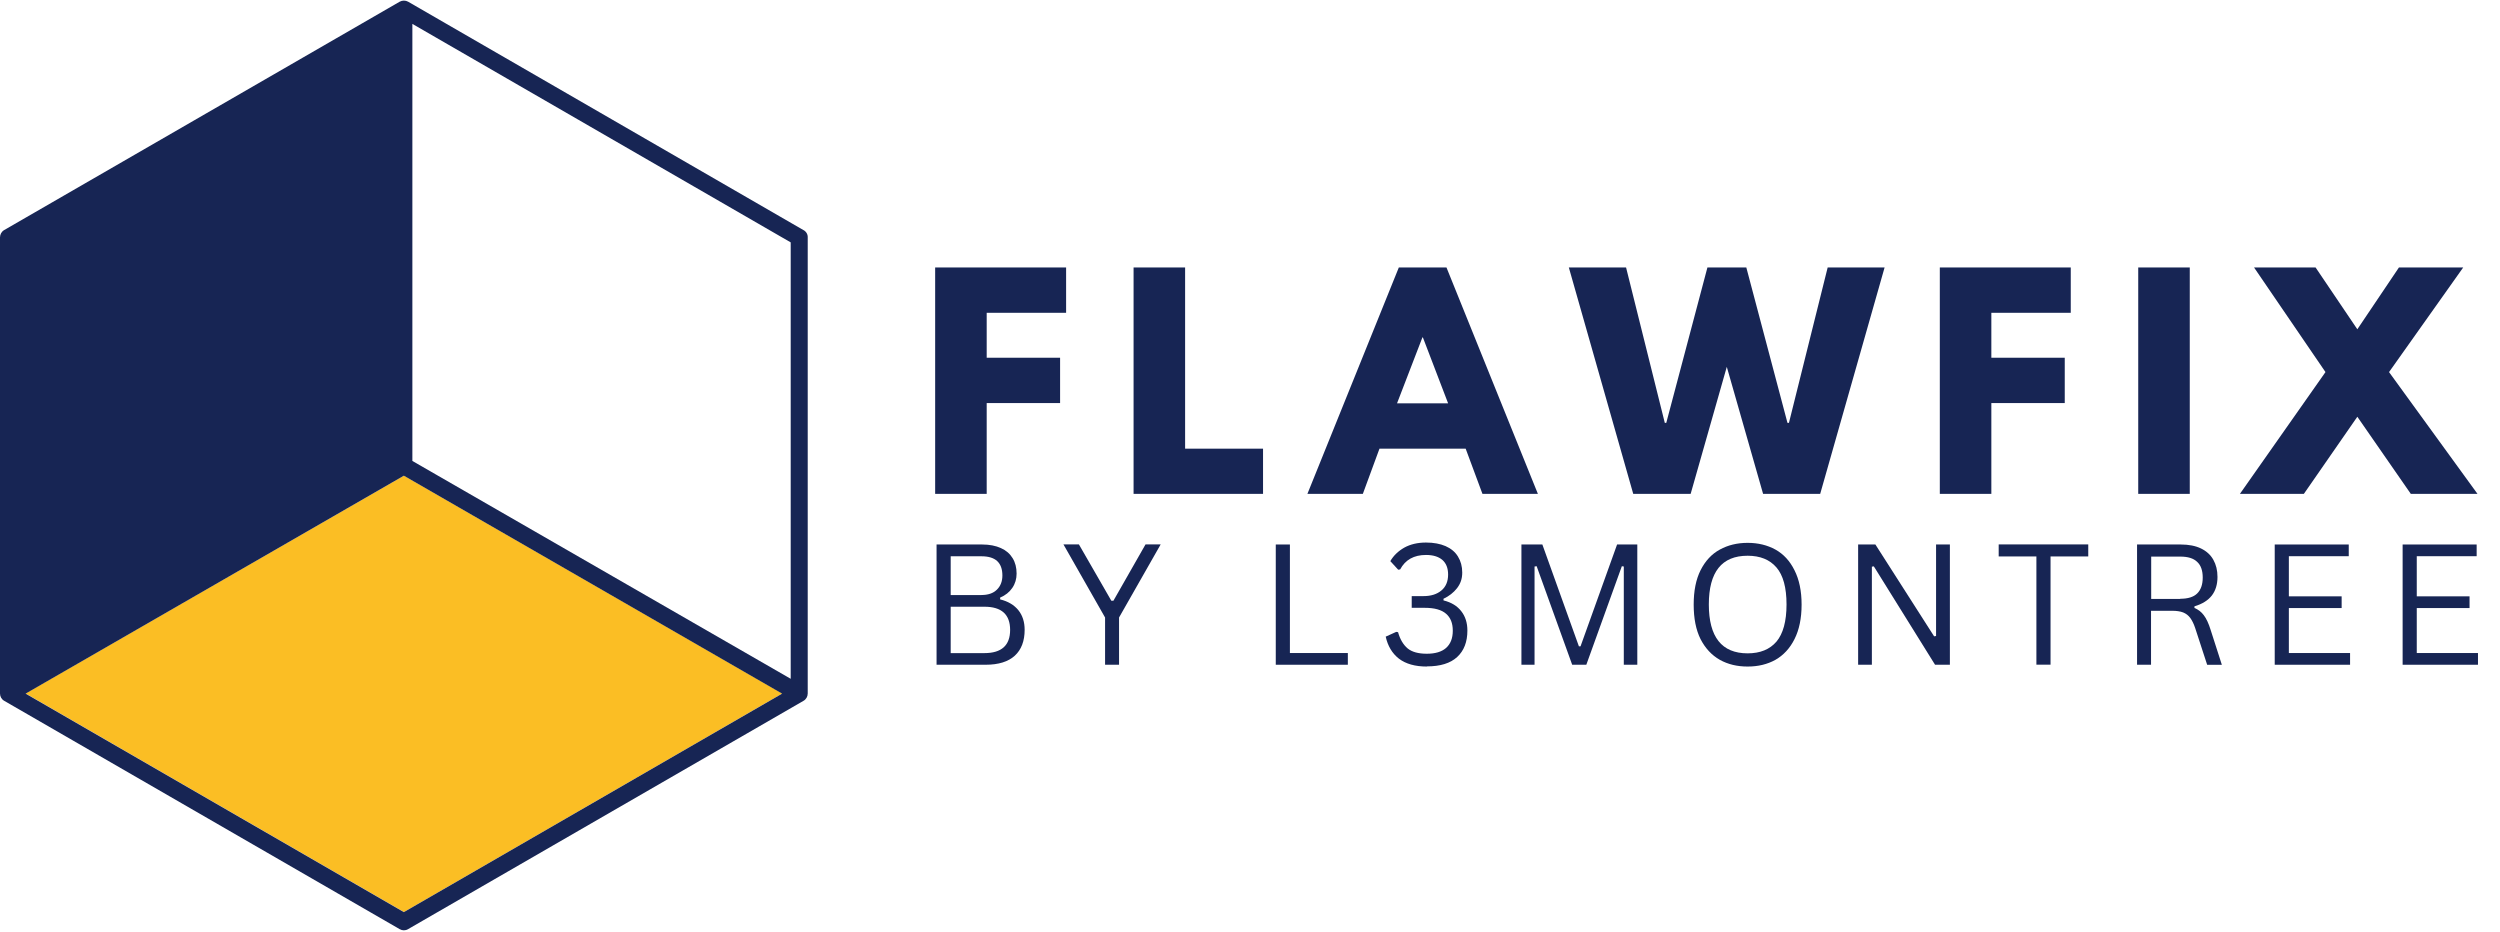
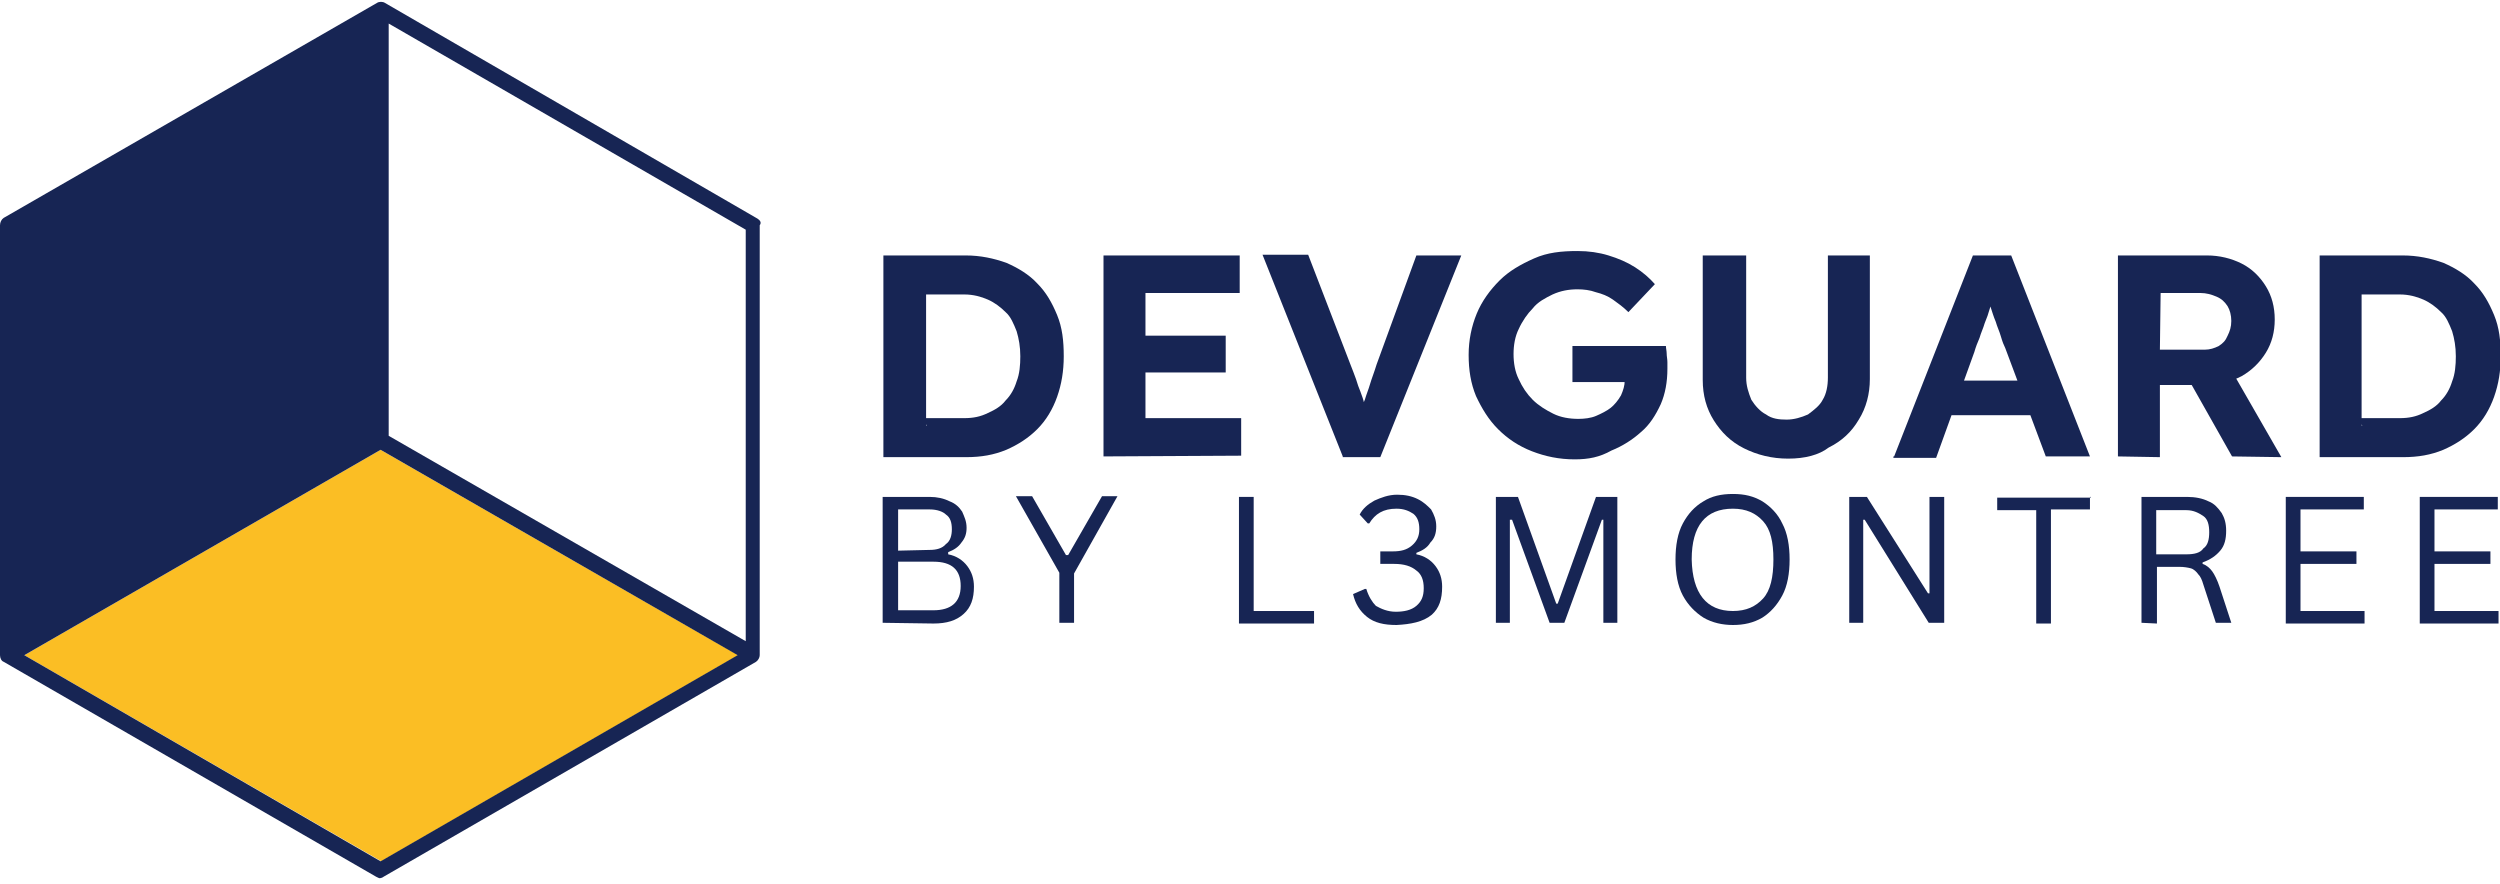
- <svg xmlns="http://www.w3.org/2000/svg" id="Ebene_1" data-name="Ebene 1" viewBox="0 0 320.16 119.32">
-   <defs>
-     <style>
-       .cls-1 {
-         clip-path: url(#clippath);
-       }
- 
-       .cls-2 {
-         fill: none;
-       }
- 
-       .cls-2, .cls-3, .cls-4 {
-         stroke-width: 0px;
-       }
- 
-       .cls-3 {
-         fill: #172554;
-       }
- 
-       .cls-4 {
-         fill: #fbbe24;
-       }
-     </style>
-     <clipPath id="clippath">
-       <rect class="cls-2" y="-.19" width="104" height="120" />
-     </clipPath>
-   </defs>
+ <svg xmlns="http://www.w3.org/2000/svg" xmlns:xlink="http://www.w3.org/1999/xlink" version="1.1" id="Ebene_1" x="0px" y="0px" viewBox="0 0 339.6 120" style="enable-background:new 0 0 339.6 120;" xml:space="preserve">
+   <style type="text/css">
+ 	.st0{fill:#FBBE24;}
+ 	.st1{clip-path:url(#SVGID_00000119822026972549403910000005805409862308712581_);}
+ 	.st2{fill:#172554;}
+ </style>
  <g>
-     <path class="cls-4" d="m51.73,60.91L3.28,88.81l48.45,27.99,48.45-27.99s-48.45-27.9-48.45-27.9Z" />
-     <g class="cls-1">
-       <path class="cls-3" d="m102.9,29.47L52.27.22c-.34-.19-.75-.19-1.09,0L.54,29.46C.2,29.65,0,30.02,0,30.4v58.41c0,.39.2.75.54.94l50.64,29.24c.18.1.36.15.54.15s.38-.05.54-.15l50.64-29.24c.34-.19.54-.56.54-.94V30.41c.02-.39-.19-.75-.53-.94h0Zm-1.64,57.46l-48.45-27.9V3.06l48.45,27.98v55.89Zm-49.54,29.88L3.28,88.83l48.44-27.91,48.44,27.91s-48.44,27.98-48.44,27.98Z" />
+     <path class="st0" d="M51.7,61.1L3.3,89l48.5,28l48.5-28C100.2,89,51.7,61.1,51.7,61.1z" />
+     <g>
+       <g>
+         <defs>
+           <rect id="SVGID_1_" width="104" height="120" />
+         </defs>
+         <clipPath id="SVGID_00000074410933639329852040000015078711882812977851_">
+           <use xlink:href="#SVGID_1_" style="overflow:visible;" />
+         </clipPath>
+         <g style="clip-path:url(#SVGID_00000074410933639329852040000015078711882812977851_);">
+           <path class="st2" d="M102.9,29.7L52.3,0.4c-0.3-0.2-0.8-0.2-1.1,0L0.5,29.6c-0.3,0.2-0.5,0.6-0.5,1V89c0,0.4,0.2,0.8,0.5,0.9      l50.6,29.2c0.2,0.1,0.4,0.2,0.5,0.2s0.4-0.1,0.5-0.2l50.6-29.2c0.3-0.2,0.5-0.6,0.5-0.9V30.6C103.5,30.2,103.2,29.9,102.9,29.7      L102.9,29.7L102.9,29.7z M101.3,87.1L52.8,59.2v-56l48.5,28V87.1z M51.7,117L3.3,89l48.4-27.9L100.2,89L51.7,117z" />
+         </g>
+       </g>
    </g>
  </g>
  <g>
-     <path class="cls-3" d="m136.53,34.25v5.81h-10.17v5.75h9.4v5.81h-9.4v11.63h-6.6v-29s16.77,0,16.77,0Z" />
-     <path class="cls-3" d="m151.77,34.25v23.21h9.98v5.79h-16.58v-29s6.6,0,6.6,0Z" />
-     <path class="cls-3" d="m185.24,34.25l11.71,29h-7.1l-2.15-5.79h-11.04l-2.13,5.79h-7.1l11.71-29s6.1,0,6.1,0Zm.21,17.4l-3.23-8.44h-.06l-3.25,8.44h6.54Z" />
-     <path class="cls-3" d="m225.79,63.25l-4.65-16.27-4.63,16.27h-7.35l-8.25-29h7.33l4.96,19.9h.19l5.27-19.9h4.98l5.27,19.9h.19l4.96-19.9h7.29l-8.25,29h-7.31Z" />
-     <path class="cls-3" d="m265.19,34.25v5.81h-10.17v5.75h9.4v5.81h-9.4v11.63h-6.6v-29s16.77,0,16.77,0Z" />
-     <path class="cls-3" d="m280.43,34.25v29h-6.6v-29s6.6,0,6.6,0Z" />
-     <path class="cls-3" d="m317.28,63.25h-8.54l-6.85-9.88-6.85,9.88h-8.19l10.96-15.6-9.15-13.4h7.88l5.35,7.92,5.33-7.92h8.23l-9.5,13.4,11.33,15.6h0Z" />
-     <path class="cls-3" d="m119.94,85.13v-15.4h5.84c.94,0,1.74.16,2.4.46.66.29,1.16.73,1.5,1.29.34.55.51,1.21.51,1.98,0,.67-.18,1.29-.55,1.83-.37.54-.88.95-1.56,1.24v.23c1.02.25,1.8.72,2.34,1.39.53.66.8,1.5.8,2.51,0,1.43-.42,2.54-1.26,3.31s-2.09,1.16-3.73,1.16h-6.29Zm5.75-8.93c.84,0,1.5-.22,1.96-.67.47-.45.72-1.06.72-1.83,0-.83-.23-1.44-.67-1.85-.45-.41-1.12-.61-2-.61h-3.95v4.97h3.94,0Zm.38,7.44c2.19,0,3.29-.99,3.29-2.97s-1.1-2.97-3.29-2.97h-4.32v5.94s4.32,0,4.32,0Z" />
-     <path class="cls-3" d="m143.31,85.13h-1.79v-6.05l-5.33-9.36h1.98l4.15,7.21h.27l4.11-7.21h1.94l-5.33,9.36v6.05Z" />
-     <path class="cls-3" d="m165.19,69.72v13.91h7.42v1.5h-9.23v-15.4h1.81Z" />
-     <path class="cls-3" d="m182.73,85.36c-1.51,0-2.7-.34-3.58-1.01-.87-.68-1.43-1.63-1.69-2.82l1.35-.61.23.04c.26.93.68,1.62,1.24,2.09.56.45,1.37.67,2.44.67s1.9-.24,2.47-.74c.57-.51.86-1.24.86-2.21s-.29-1.68-.86-2.17c-.58-.51-1.49-.76-2.74-.76h-1.66v-1.5h1.5c.97,0,1.73-.24,2.3-.72.57-.47.86-1.16.86-2.04,0-.83-.25-1.45-.74-1.88-.5-.42-1.19-.63-2.09-.63-1.55,0-2.65.62-3.31,1.85l-.25.04-1.01-1.1c.42-.72,1.02-1.29,1.79-1.73.78-.43,1.71-.65,2.78-.65.98,0,1.82.16,2.51.46.7.31,1.23.75,1.58,1.33.36.58.55,1.26.55,2.06s-.23,1.43-.67,2c-.44.56-1.01,1.01-1.73,1.35v.21c1.01.25,1.77.72,2.28,1.39.52.66.78,1.49.78,2.47,0,1.46-.44,2.59-1.31,3.39-.87.8-2.16,1.2-3.88,1.2v.02Z" />
-     <path class="cls-3" d="m196.5,85.13h-1.66v-15.4h2.68l4.68,13.04h.21l4.68-13.04h2.59v15.4h-1.73v-12.58l-.25-.04-4.55,12.62h-1.81l-4.55-12.62-.27.04v12.58h-.02Z" />
-     <path class="cls-3" d="m223.81,85.36c-1.34,0-2.52-.28-3.56-.86-1.04-.59-1.86-1.47-2.47-2.65-.59-1.18-.88-2.65-.88-4.42s.29-3.22.88-4.4c.6-1.19,1.42-2.08,2.47-2.65,1.04-.57,2.22-.86,3.56-.86s2.52.29,3.56.86c1.04.58,1.85,1.46,2.44,2.65.6,1.18.91,2.65.91,4.4s-.31,3.24-.91,4.42c-.59,1.18-1.41,2.06-2.44,2.65-1.04.58-2.23.86-3.56.86Zm0-1.69c1.6,0,2.83-.5,3.69-1.5.85-1.01,1.29-2.6,1.29-4.76s-.43-3.74-1.29-4.74-2.09-1.5-3.69-1.5c-3.32,0-4.97,2.08-4.97,6.24s1.65,6.26,4.97,6.26Z" />
-     <path class="cls-3" d="m239.73,85.13h-1.77v-15.4h2.21l7.52,11.76.25-.04v-11.72h1.77v15.4h-1.9l-7.84-12.6-.25.04v12.56h0Z" />
-     <path class="cls-3" d="m267.43,69.72v1.54h-4.83v13.86h-1.81v-13.86h-4.83v-1.54h11.47Z" />
-     <path class="cls-3" d="m273.68,85.13v-15.4h5.58c1.04,0,1.91.17,2.61.51s1.23.82,1.58,1.45c.35.62.53,1.35.53,2.19,0,.96-.24,1.75-.72,2.38-.48.62-1.22,1.09-2.23,1.39v.21c.49.2.89.51,1.2.93.32.42.62,1.05.88,1.9l1.43,4.45h-1.88l-1.54-4.72c-.18-.55-.4-.97-.63-1.29-.24-.32-.54-.55-.91-.7-.37-.14-.83-.21-1.39-.21h-2.72v6.91h-1.81.02Zm5.54-8.45c.97,0,1.69-.22,2.15-.67.47-.45.72-1.13.72-2.04s-.24-1.59-.72-2.02c-.46-.45-1.18-.67-2.15-.67h-3.73v5.42h3.73v-.02Z" />
-     <path class="cls-3" d="m293.12,77.86v5.77h7.84v1.5h-9.65v-15.4h9.48v1.5h-7.67v5.14h6.76v1.5h-6.76Z" />
-     <path class="cls-3" d="m309.5,77.86v5.77h7.84v1.5h-9.65v-15.4h9.48v1.5h-7.67v5.14h6.76v1.5h-6.76Z" />
+     <g>
+       <path class="st2" d="M120,62V34.7h11.2c2,0,3.8,0.4,5.5,1c1.6,0.7,3.1,1.6,4.2,2.8c1.2,1.2,2,2.6,2.7,4.3s0.9,3.5,0.9,5.6    c0,2-0.3,3.8-0.9,5.5s-1.5,3.2-2.7,4.4c-1.2,1.2-2.6,2.1-4.2,2.8c-1.7,0.7-3.4,1-5.5,1H120z M125.9,57.8l-0.7-1h5.8    c1.2,0,2.2-0.2,3.2-0.7c0.9-0.4,1.8-0.9,2.4-1.7c0.7-0.7,1.2-1.6,1.5-2.6c0.4-1,0.5-2.2,0.5-3.4c0-1.3-0.2-2.4-0.5-3.4    c-0.4-1-0.8-2-1.5-2.6c-0.7-0.7-1.5-1.3-2.4-1.7c-0.9-0.4-2-0.7-3.2-0.7h-5.9l0.7-0.9V57.8z" />
+       <path class="st2" d="M149.9,62V34.7h18.5v5.1h-12.8v17h13v5.1L149.9,62L149.9,62z M152.6,50.6v-5h13.9v5H152.6z" />
+       <path class="st2" d="M182.4,62l-10.9-27.4h6.2l5.7,14.8c0.3,0.8,0.6,1.5,0.8,2.1c0.2,0.7,0.4,1.2,0.6,1.7c0.2,0.6,0.4,1,0.5,1.6    c0.1,0.6,0.3,1,0.5,1.7h-1.1c0.2-0.8,0.4-1.6,0.7-2.2c0.2-0.7,0.5-1.4,0.7-2.1s0.6-1.7,0.9-2.7l5.4-14.8h6.1l-11,27.4H182.4z" />
+       <path class="st2" d="M213.9,62.4c-2.1,0-4-0.4-5.8-1.1c-1.8-0.7-3.3-1.7-4.6-3c-1.3-1.3-2.2-2.8-3-4.5c-0.7-1.7-1-3.5-1-5.6    c0-2,0.4-3.9,1.1-5.6c0.7-1.7,1.8-3.2,3.1-4.5c1.3-1.3,2.9-2.2,4.7-3s3.7-1,5.9-1c1.5,0,2.9,0.2,4.2,0.6c1.3,0.4,2.5,0.9,3.6,1.6    c1.1,0.7,2,1.5,2.7,2.3l-3.6,3.8c-0.7-0.7-1.4-1.2-2.1-1.7c-0.7-0.5-1.5-0.8-2.3-1c-0.8-0.3-1.7-0.4-2.5-0.4    c-1.2,0-2.3,0.2-3.4,0.7c-1,0.5-2,1-2.7,1.9c-0.7,0.7-1.4,1.7-1.9,2.8c-0.5,1-0.7,2.2-0.7,3.4s0.2,2.4,0.7,3.4    c0.5,1.1,1.1,2,1.9,2.8c0.8,0.8,1.8,1.4,2.8,1.9c1,0.5,2.2,0.7,3.4,0.7c0.8,0,1.7-0.1,2.4-0.4c0.7-0.3,1.5-0.7,2-1.1s1-1,1.4-1.7    c0.3-0.7,0.5-1.3,0.5-2v-0.9l0.7,1.1h-7.8V47h12.7c0,0.3,0.1,0.7,0.1,1c0,0.4,0.1,0.8,0.1,1.2c0,0.4,0,0.7,0,0.9    c0,1.8-0.3,3.4-0.9,4.8c-0.7,1.5-1.5,2.8-2.7,3.8c-1.1,1-2.5,1.9-4,2.5C217.3,62.1,215.8,62.4,213.9,62.4z" />
+       <path class="st2" d="M242.9,62.3c-2.2,0-4.2-0.5-6-1.4c-1.8-0.9-3.1-2.2-4.1-3.8c-1-1.6-1.5-3.4-1.5-5.5V34.7h5.9v16.6    c0,1.1,0.3,2,0.7,3c0.5,0.8,1.2,1.6,2,2c0.8,0.6,1.8,0.7,2.8,0.7c1,0,2-0.3,2.9-0.7c0.8-0.6,1.6-1.2,2-2c0.5-0.8,0.7-1.9,0.7-3    V34.7h5.7v16.8c0,2-0.5,3.9-1.5,5.5c-1,1.7-2.3,2.9-4.1,3.8C247.1,61.8,245.2,62.3,242.9,62.3z" />
+       <path class="st2" d="M257.3,62L268,34.7h5.2L283.9,62h-6l-5.5-14.7c-0.2-0.4-0.4-0.9-0.6-1.6c-0.2-0.7-0.5-1.3-0.7-2    c-0.3-0.7-0.5-1.4-0.7-2s-0.4-1.2-0.5-1.7h1c-0.2,0.6-0.4,1.2-0.6,1.9s-0.4,1.3-0.7,2c-0.2,0.7-0.5,1.3-0.7,2    c-0.3,0.7-0.5,1.2-0.7,1.9L263,62.2h-5.8V62z M262.2,56.4l2-4.7h12.6l2,4.7H262.2z" />
+       <path class="st2" d="M287.7,62V34.7h12.1c1.7,0,3.3,0.4,4.7,1.1c1.4,0.7,2.5,1.8,3.3,3.1c0.8,1.3,1.2,2.8,1.2,4.5    s-0.4,3.2-1.2,4.5c-0.8,1.3-1.9,2.4-3.3,3.2c-1.4,0.7-2.9,1.2-4.7,1.2h-6.4v9.8L287.7,62L287.7,62z M293.4,47.5h6.1    c0.7,0,1.3-0.2,1.9-0.5c0.6-0.4,0.9-0.7,1.2-1.4c0.3-0.6,0.5-1.2,0.5-2s-0.2-1.5-0.5-2c-0.4-0.6-0.8-1-1.5-1.3    c-0.7-0.3-1.4-0.5-2.2-0.5h-5.4L293.4,47.5L293.4,47.5z M303.2,62l-7-12.4l6-0.9l7.7,13.4L303.2,62z" />
+       <path class="st2" d="M315.1,62V34.7h11.3c2,0,3.8,0.4,5.5,1c1.6,0.7,3.1,1.6,4.2,2.8c1.2,1.2,2,2.6,2.7,4.3    c0.7,1.7,0.9,3.5,0.9,5.6c0,2-0.3,3.8-0.9,5.5s-1.5,3.2-2.7,4.4c-1.2,1.2-2.6,2.1-4.2,2.8c-1.7,0.7-3.4,1-5.5,1H315.1z     M320.9,57.8l-0.7-1h5.8c1.2,0,2.2-0.2,3.2-0.7c0.9-0.4,1.8-0.9,2.4-1.7c0.7-0.7,1.2-1.6,1.5-2.6c0.4-1,0.5-2.2,0.5-3.4    c0-1.3-0.2-2.4-0.5-3.4c-0.4-1-0.8-2-1.5-2.6c-0.7-0.7-1.5-1.3-2.4-1.7c-0.9-0.4-2-0.7-3.2-0.7h-5.9l0.7-0.9V57.8z" />
+     </g>
+     <path class="st2" d="M119.9,84.6V67.5h6.4c1,0,1.9,0.2,2.7,0.6c0.8,0.3,1.3,0.8,1.7,1.4c0.3,0.7,0.6,1.3,0.6,2.2   c0,0.8-0.2,1.4-0.7,2c-0.4,0.6-1,1-1.8,1.3v0.3c1.1,0.2,2,0.8,2.6,1.6c0.6,0.8,0.9,1.7,0.9,2.8c0,1.6-0.4,2.8-1.4,3.7   c-1,0.9-2.3,1.3-4.1,1.3L119.9,84.6L119.9,84.6z M126.3,74.7c0.9,0,1.7-0.2,2.2-0.8c0.6-0.4,0.8-1.2,0.8-2c0-0.9-0.2-1.6-0.8-2   c-0.4-0.4-1.2-0.7-2.2-0.7H122v5.6L126.3,74.7L126.3,74.7L126.3,74.7z M126.8,82.9c2.4,0,3.7-1.1,3.7-3.3c0-2.2-1.2-3.3-3.7-3.3   H122v6.6h4.8V82.9z" />
+     <path class="st2" d="M145.9,84.6h-2v-6.8L138,67.4h2.2l4.6,8h0.3l4.6-8h2.1l-5.9,10.5V84.6z" />
+     <path class="st2" d="M170.3,67.5v15.5h8.2v1.7h-10.2V67.5H170.3L170.3,67.5z" />
+     <path class="st2" d="M189.7,84.9c-1.7,0-3-0.3-4-1.1c-1-0.8-1.6-1.8-1.9-3.1l1.6-0.7h0.2c0.3,1,0.8,1.8,1.3,2.3   c0.7,0.4,1.6,0.8,2.7,0.8s2.1-0.2,2.8-0.8c0.7-0.6,1-1.3,1-2.4s-0.3-1.9-1-2.4c-0.7-0.6-1.7-0.9-3-0.9h-1.9v-1.7h1.7   c1.1,0,1.9-0.2,2.6-0.8s1-1.3,1-2.2s-0.2-1.6-0.8-2.1c-0.6-0.4-1.3-0.7-2.3-0.7c-1.8,0-2.9,0.7-3.7,2h-0.2l-1.1-1.2   c0.4-0.8,1.1-1.4,2-1.9c0.9-0.4,1.9-0.8,3.1-0.8c1.1,0,2,0.2,2.8,0.6s1.3,0.9,1.8,1.4c0.4,0.7,0.7,1.4,0.7,2.3s-0.2,1.6-0.8,2.2   c-0.4,0.7-1.1,1.1-1.9,1.4v0.2c1.1,0.2,2,0.8,2.6,1.6c0.6,0.8,0.9,1.7,0.9,2.8c0,1.7-0.4,2.9-1.4,3.8   C193.3,84.5,191.6,84.8,189.7,84.9L189.7,84.9L189.7,84.9z" />
+     <path class="st2" d="M205.1,84.6h-1.9V67.5h3l5.2,14.5h0.2l5.2-14.5h2.9v17.1h-1.9v-14h-0.2l-5.1,14h-2l-5.1-14h-0.3L205.1,84.6   L205.1,84.6L205.1,84.6z" />
+     <path class="st2" d="M235.4,84.9c-1.4,0-2.8-0.3-4-1c-1.1-0.7-2.1-1.7-2.8-3c-0.7-1.3-1-3-1-4.9c0-1.9,0.3-3.6,1-4.9   c0.7-1.3,1.6-2.3,2.8-3c1.1-0.7,2.4-1,4-1c1.6,0,2.8,0.3,4,1c1.1,0.7,2.1,1.7,2.7,3c0.7,1.3,1,3,1,4.9c0,1.9-0.3,3.6-1,4.9   c-0.7,1.3-1.6,2.3-2.7,3C238.2,84.6,236.9,84.9,235.4,84.9z M235.4,83c1.8,0,3.1-0.6,4.1-1.7s1.4-2.9,1.4-5.3   c0-2.4-0.4-4.1-1.4-5.2s-2.3-1.7-4.1-1.7c-3.7,0-5.6,2.3-5.6,6.9C229.9,80.6,231.8,83,235.4,83z" />
+     <path class="st2" d="M253.1,84.6h-1.9V67.5h2.4l8.3,13.1h0.2V67.5h2v17.1h-2.1l-8.7-14h-0.2L253.1,84.6L253.1,84.6L253.1,84.6z" />
+     <path class="st2" d="M283.9,67.5v1.7h-5.3v15.5h-2V69.3h-5.3v-1.7h12.7V67.5z" />
+     <path class="st2" d="M290.9,84.6V67.5h6.2c1.1,0,2.1,0.2,2.9,0.6c0.8,0.3,1.3,0.9,1.8,1.6c0.4,0.7,0.6,1.4,0.6,2.4   c0,1.1-0.2,2-0.8,2.7s-1.3,1.2-2.4,1.6v0.2c0.6,0.2,1,0.6,1.3,1c0.3,0.4,0.7,1.2,1,2.1l1.6,4.9h-2.1l-1.7-5.2   c-0.2-0.7-0.4-1.1-0.7-1.4c-0.2-0.3-0.6-0.7-1-0.8c-0.4-0.1-0.9-0.2-1.6-0.2h-3v7.7L290.9,84.6L290.9,84.6L290.9,84.6z M297,75.3   c1.1,0,1.9-0.2,2.3-0.8c0.6-0.4,0.8-1.2,0.8-2.2s-0.2-1.8-0.8-2.2c-0.6-0.4-1.3-0.8-2.3-0.8h-4.1v6L297,75.3L297,75.3z" />
+     <path class="st2" d="M312.5,76.6V83h8.7v1.7h-10.7V67.5h10.6v1.7h-8.6v5.7h7.6v1.7L312.5,76.6L312.5,76.6z" />
+     <path class="st2" d="M330.7,76.6V83h8.7v1.7h-10.7V67.5h10.6v1.7h-8.6v5.7h7.6v1.7L330.7,76.6L330.7,76.6z" />
  </g>
</svg>
